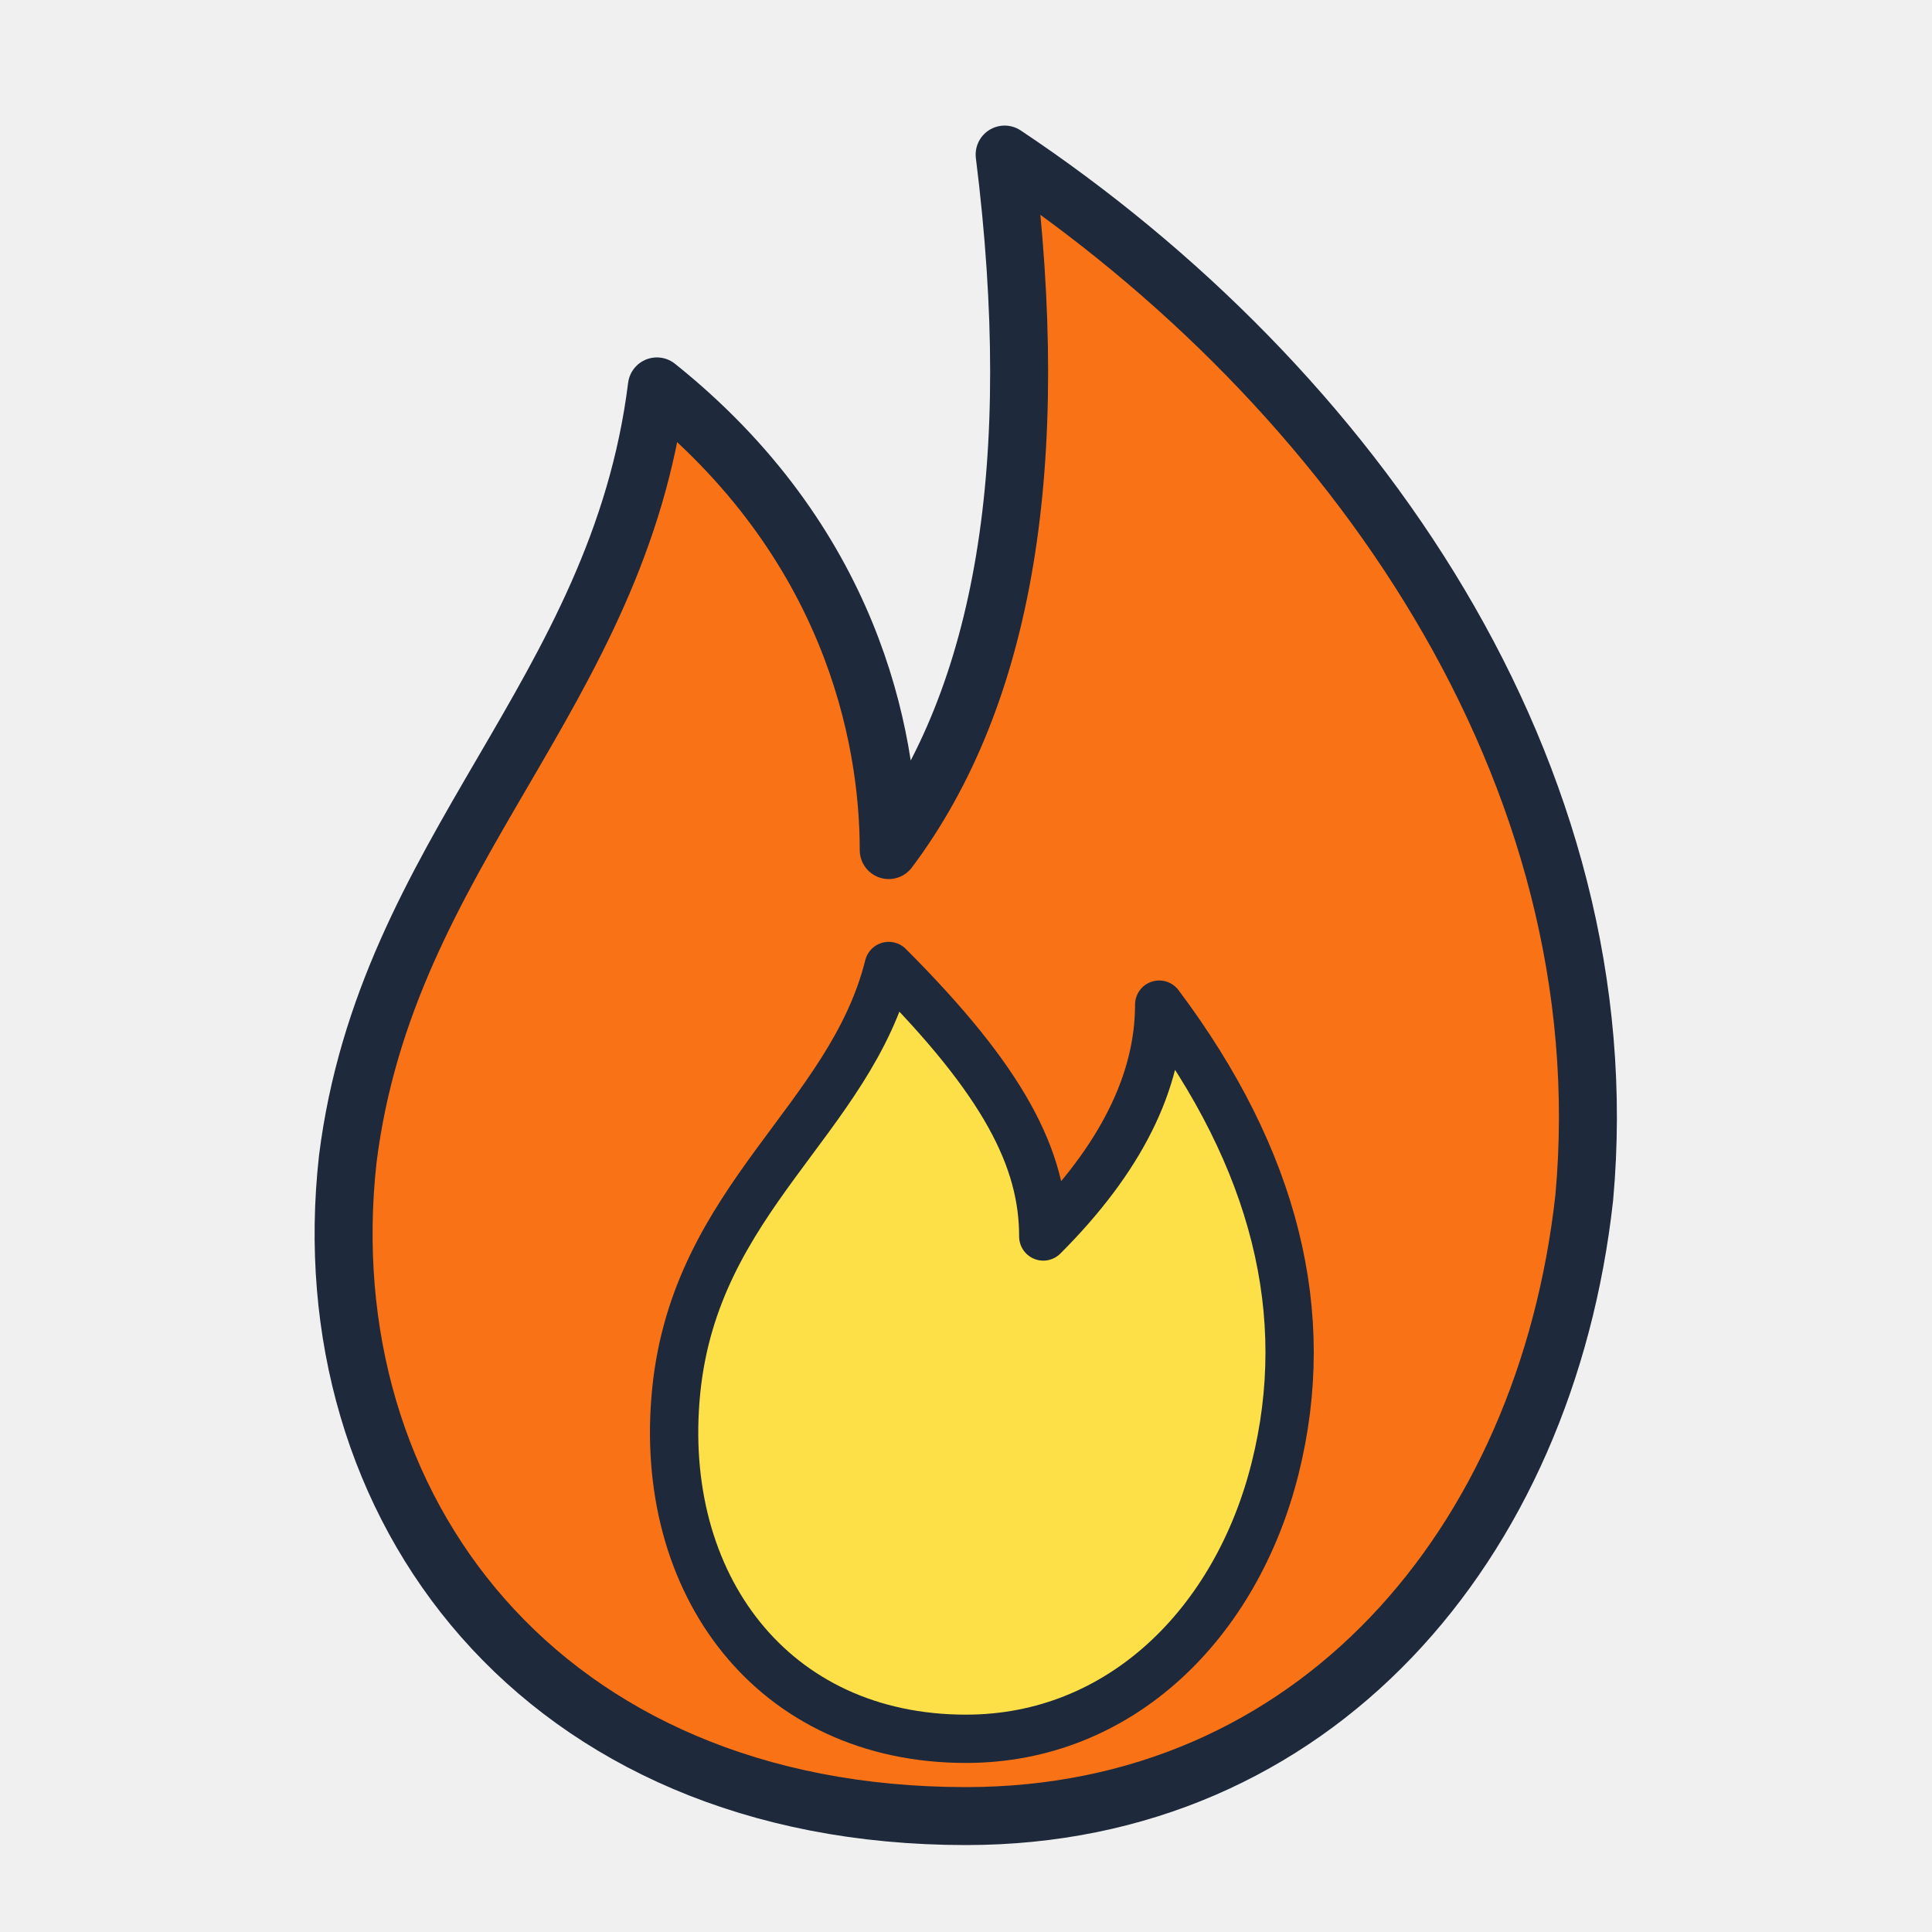
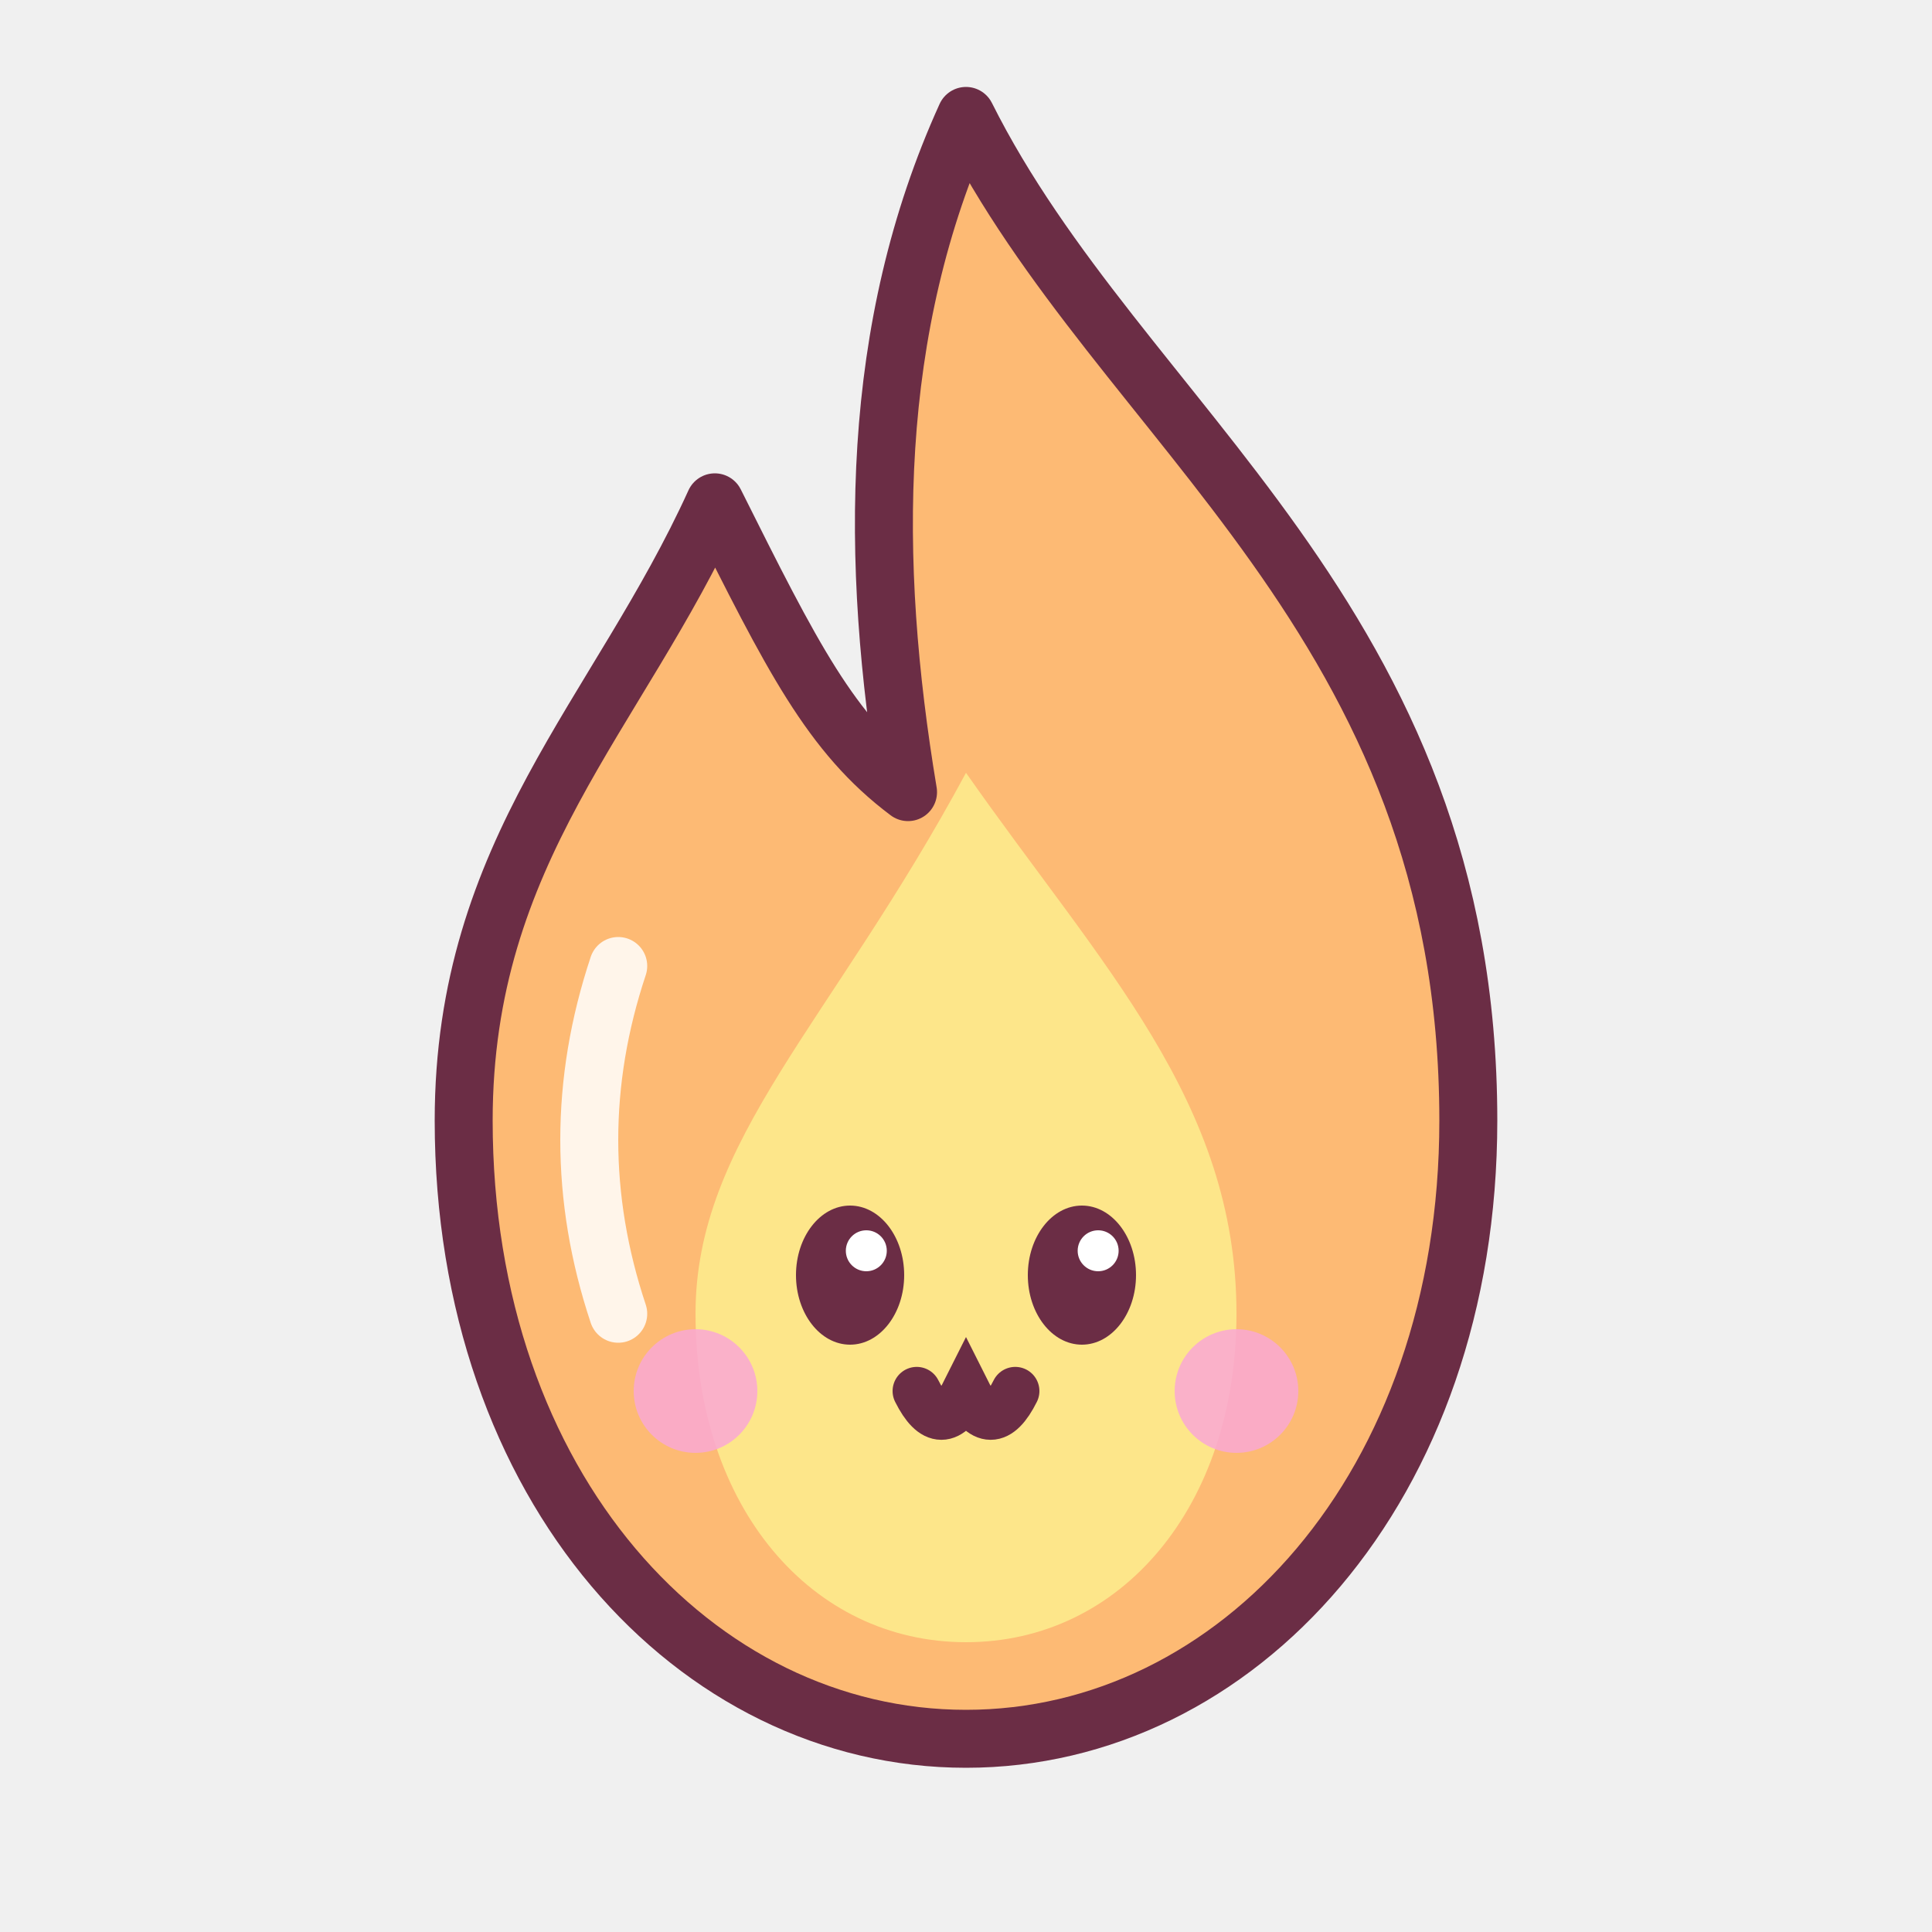
<svg xmlns="http://www.w3.org/2000/svg" viewBox="0 0 100 100">
-   <path d="M50 94 C28 94 16 78 18 60 C20 44 32 36 34 20 C44 28 46 38 46 44 C52 36 54 24 52 8 C70 20 84 40 82 62 C80 80 68 94 50 94 Z" fill="#f97316" stroke="#1e293b" stroke-width="3" stroke-linejoin="round" stroke-linecap="round" />
-   <path d="M50 90 C40 90 34 82 35 72 C36 62 44 58 46 50 C52 56 54 60 54 64 C58 60 60 56 60 52 C66 60 68 68 66 76 C64 84 58 90 50 90 Z" fill="#fde047" stroke="#1e293b" stroke-width="2.5" stroke-linejoin="round" />
+   <path d="M50 6 C58 22 76 32 76 58 C76 77 64 90 50 90 C36 90 24 77 24 58 C24 44 32 37 37 26 C41 34 43 38 47 41 C45 29 45 17 50 6 Z" fill="#fdba74" stroke="#6b2d45" stroke-width="3" stroke-linejoin="round" stroke-linecap="round" />
+   <path d="M50 40 C57 50 64 57 64 68 C64 78 58 85 50 85 C42 85 36 78 36 68 C36 59 43 53 50 40 Z" fill="#fde68a" />
+   <path d="M32 50 C30 56 30 62 32 68" fill="none" stroke="#fff" stroke-width="3" stroke-linecap="round" opacity="0.85" />
+   <g fill="#6b2d45">
+     <ellipse cx="44" cy="66" rx="2.8" ry="3.6" />
+     <ellipse cx="56" cy="66" rx="2.8" ry="3.6" />
+   </g>
+   <g fill="#fff">
+     <circle cx="44.84" cy="64.74" r="1.06" />
+     <circle cx="56.84" cy="64.74" r="1.06" />
+   </g>
+   <path d="M47.45 72 Q48.725 74.55 50 72 Q51.275 74.55 52.55 72" fill="none" stroke="#6b2d45" stroke-width="2.5" stroke-linecap="round" />
+   <g fill="#f9a8d4" opacity="0.85">
+     <circle cx="36" cy="72" r="3.2" />
+     <circle cx="64" cy="72" r="3.2" />
+   </g>
</svg>
